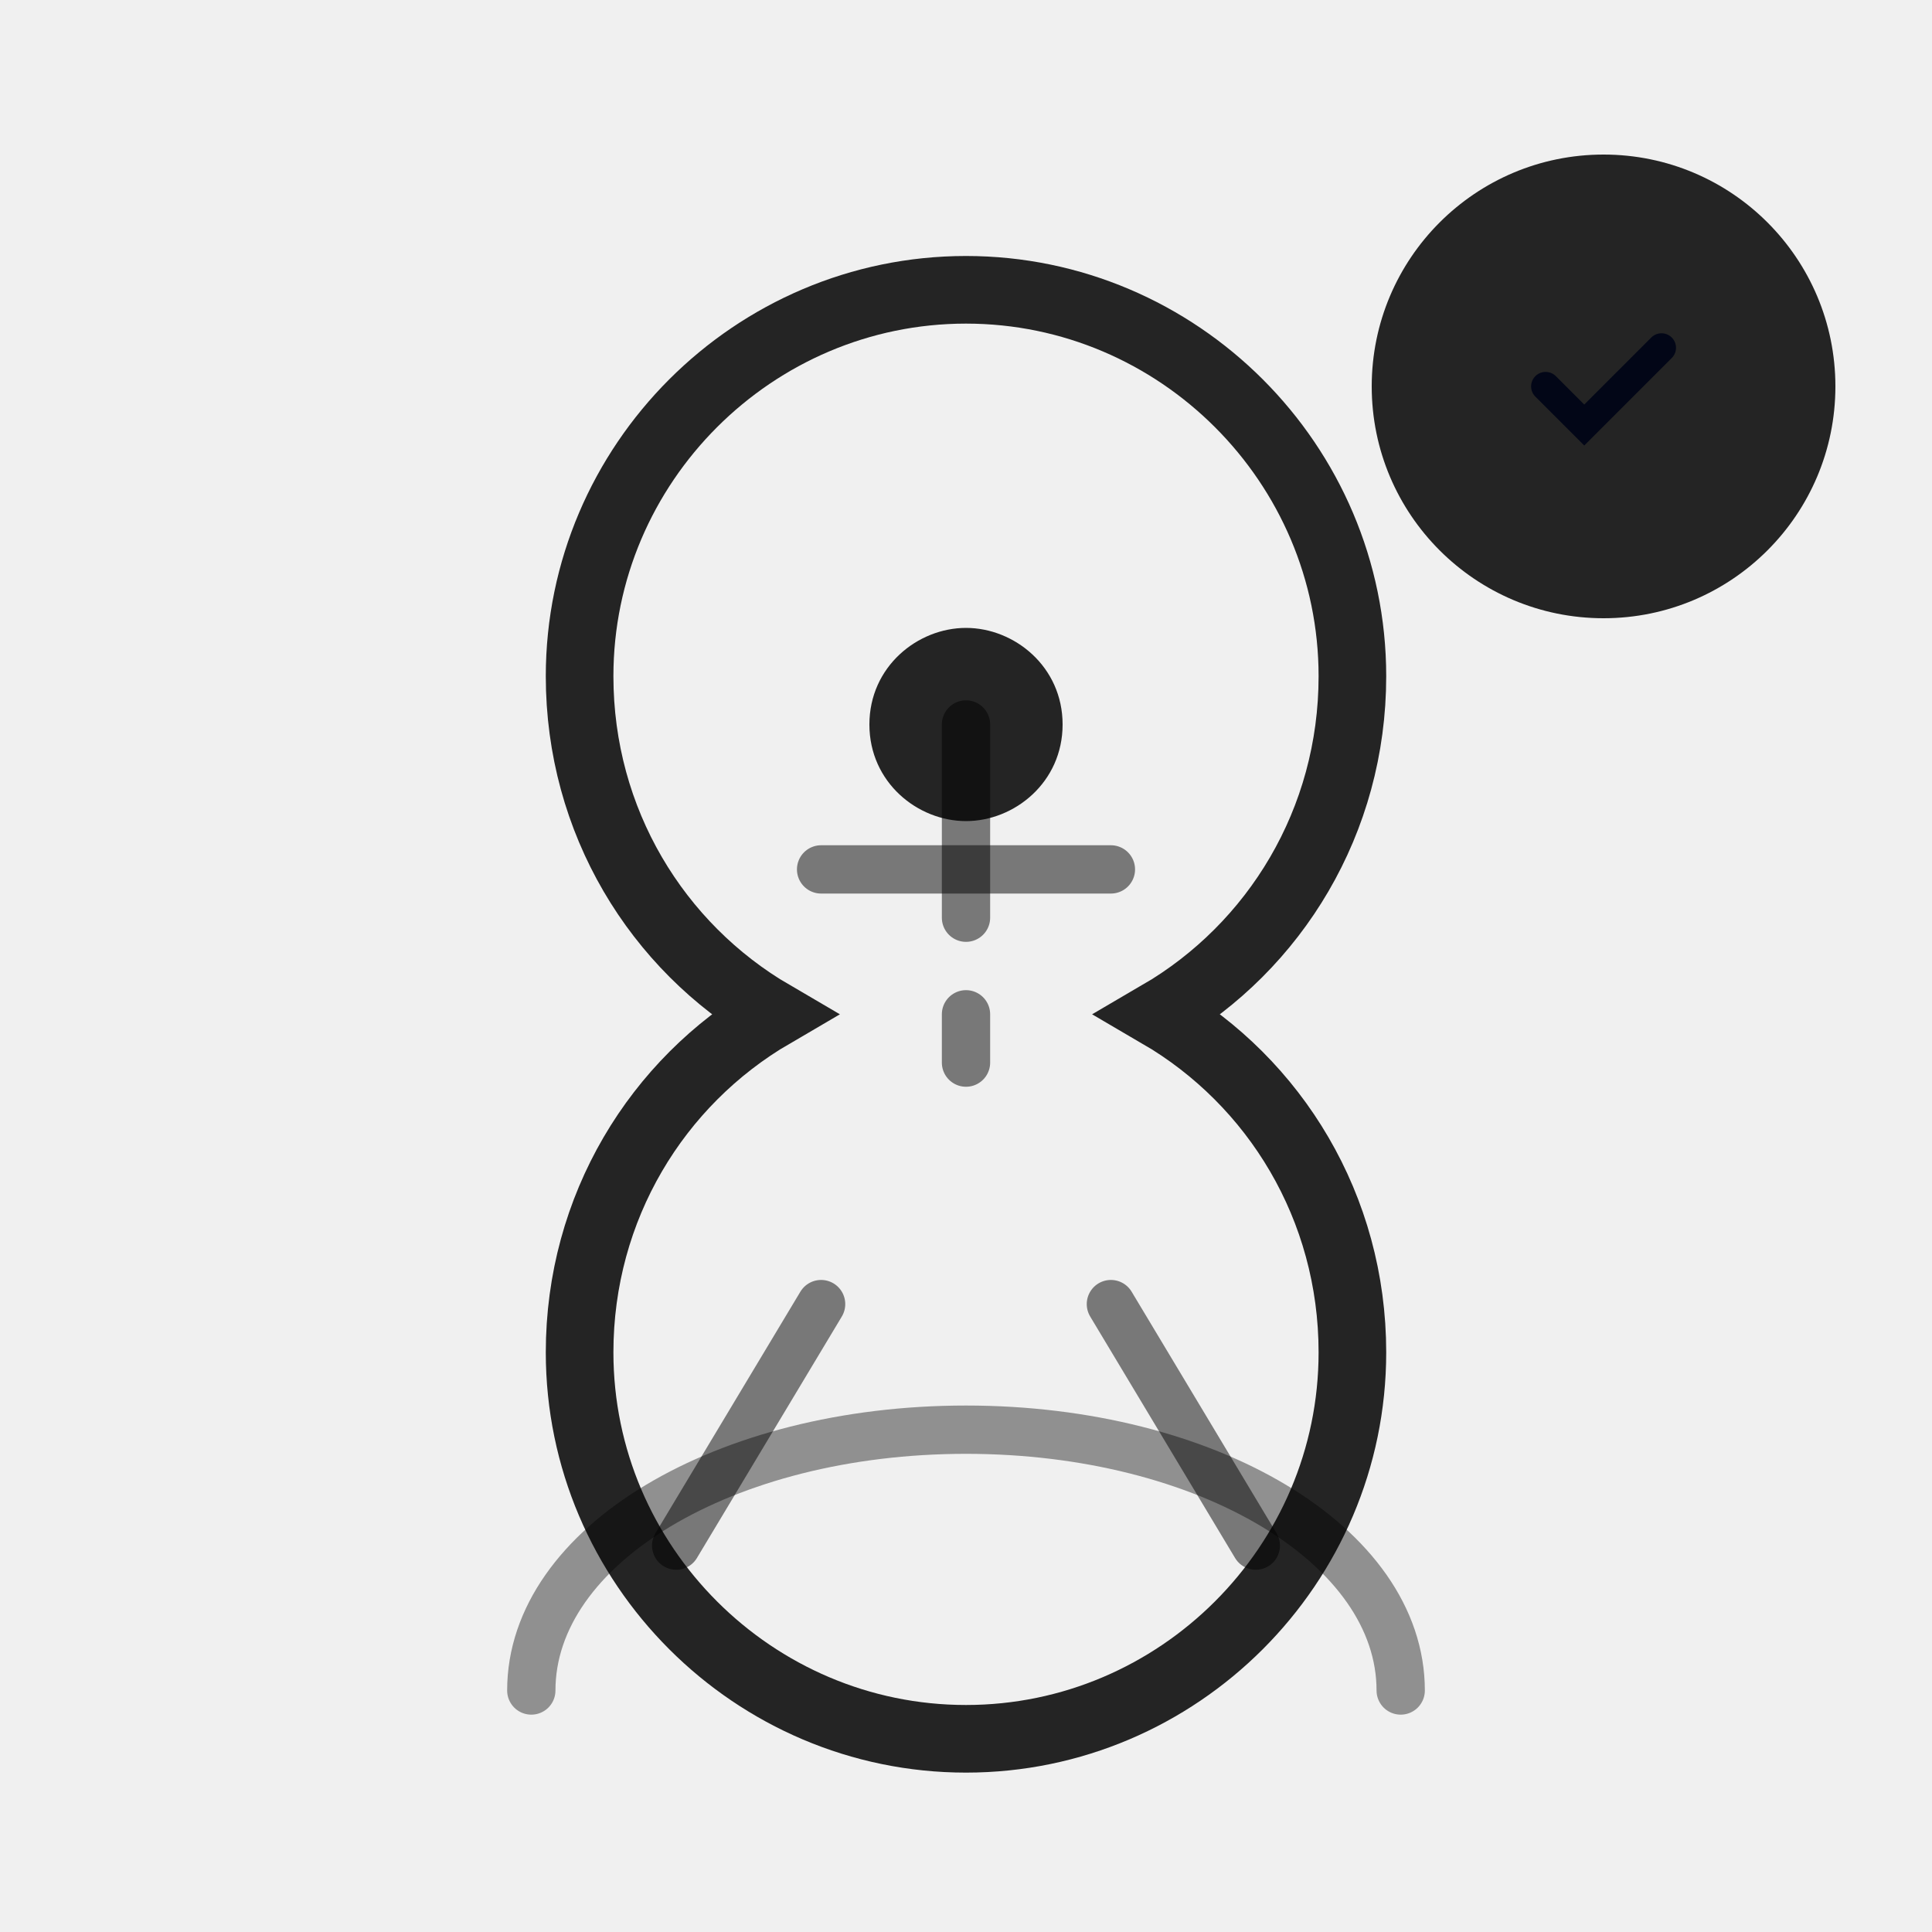
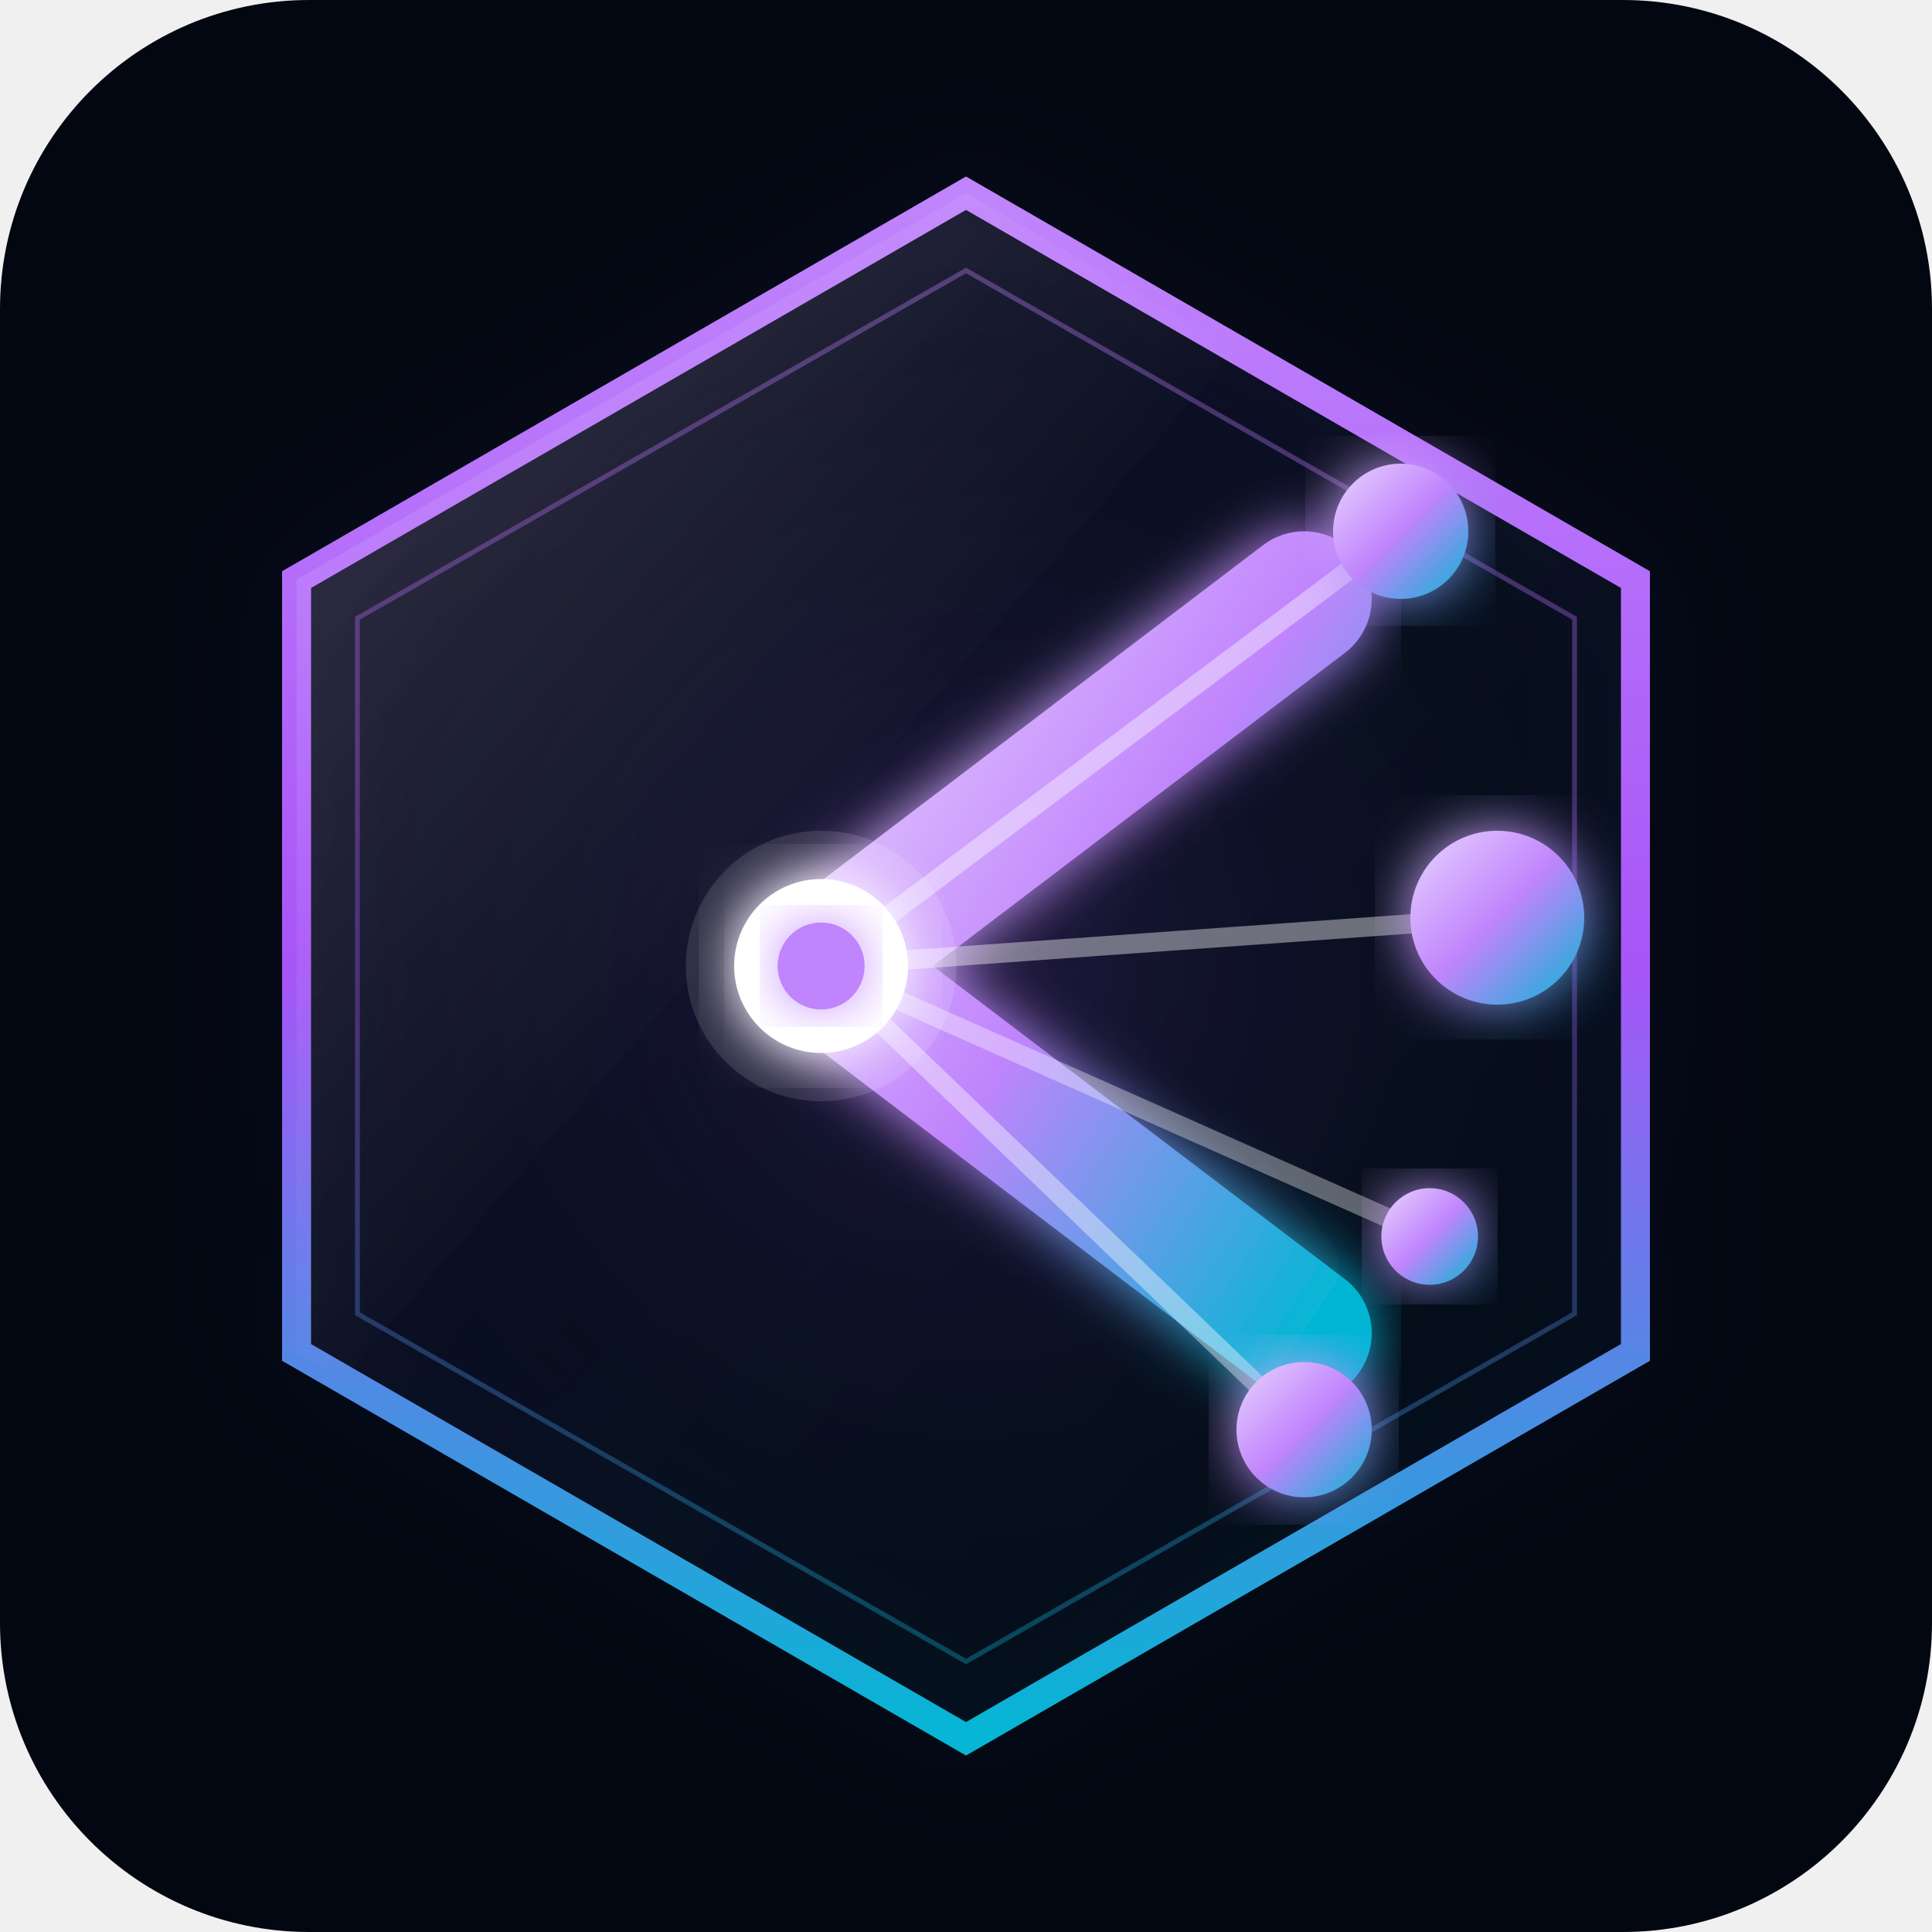
<svg xmlns="http://www.w3.org/2000/svg" viewBox="0 0 200 200">
-   <path d="M100 30c-22 0-40 18-40 40 0 15 8 28 20 35-12 7-20 20-20 35 0 22 18 40 40 40s40-18 40-40c0-15-8-28-20-35 12-7 20-20 20-35 0-22-18-40-40-40z" stroke="currentColor" stroke-width="7" fill="none" opacity="0.85" />
-   <path d="M70 160l15-25M130 160l-15-25" stroke="currentColor" stroke-width="5" stroke-linecap="round" fill="none" opacity="0.5" />
-   <path d="M55 175c0-15 20-27 45-27s45 12 45 27" stroke="currentColor" stroke-width="5" fill="none" opacity="0.4" stroke-linecap="round" />
-   <path d="M100 95v-20m0 35v-5" stroke="currentColor" stroke-width="5" stroke-linecap="round" fill="none" opacity="0.5" />
-   <path d="M85 90h30" stroke="currentColor" stroke-width="5" stroke-linecap="round" fill="none" opacity="0.5" />
-   <path d="M90 75c0-6 5-10 10-10s10 4 10 10-5 10-10 10-10-4-10-10z" fill="currentColor" opacity="0.85" />
-   <circle cx="166" cy="40" r="24" fill="currentColor" opacity="0.85" />
-   <path d="M160 40l4 4 8-8" stroke="#020617" stroke-width="3" stroke-linecap="round" fill="none" />
+   <defs>
+     <filter id="glow" x="-40%" y="-40%" width="180%" height="180%">
+       <feGaussianBlur stdDeviation="6" result="blur" />
+       <feMerge>
+         <feMergeNode in="blur" />
+         <feMergeNode in="SourceGraphic" />
+       </feMerge>
+     </filter>
+     <filter id="softGlow" x="-20%" y="-20%" width="140%" height="140%">
+       <feGaussianBlur stdDeviation="3" result="blur" />
+       <feMerge>
+         <feMergeNode in="blur" />
+         <feMergeNode in="SourceGraphic" />
+       </feMerge>
+     </filter>
+     <linearGradient id="hexGrad" x1="0%" y1="0%" x2="0%" y2="100%">
+       <stop offset="0%" stop-color="#c084fc" />
+       <stop offset="50%" stop-color="#a855f7" />
+       <stop offset="100%" stop-color="#06b6d4" />
+     </linearGradient>
+     <linearGradient id="hexFill" x1="0%" y1="0%" x2="100%" y2="100%">
+       <stop offset="0%" stop-color="#a855f7" stop-opacity="0.1" />
+       <stop offset="100%" stop-color="#06b6d4" stop-opacity="0.02" />
+     </linearGradient>
+     <linearGradient id="iconGrad" x1="0%" y1="0%" x2="100%" y2="100%">
+       <stop offset="0%" stop-color="#e9d5ff" />
+       <stop offset="50%" stop-color="#c084fc" />
+       <stop offset="100%" stop-color="#06b6d4" />
+     </linearGradient>
+     <radialGradient id="centerGlow" cx="50%" cy="50%" r="50%">
+       <stop offset="0%" stop-color="#a855f7" stop-opacity="0.15" />
+       <stop offset="100%" stop-color="#030712" stop-opacity="0" />
+     </radialGradient>
+     <linearGradient id="glassGrad" x1="0%" y1="0%" x2="100%" y2="100%">
+       <stop offset="0%" stop-color="#ffffff" stop-opacity="0.15" />
+       <stop offset="40%" stop-color="#ffffff" stop-opacity="0.01" />
+       <stop offset="40.1%" stop-color="#ffffff" stop-opacity="0" />
+       <stop offset="100%" stop-color="#ffffff" stop-opacity="0" />
+     </linearGradient>
+   </defs>
+   <rect width="100%" height="100%" fill="#030712" rx="32" />
+   <circle cx="100" cy="100" r="70" fill="url(#centerGlow)" />
+   <polygon points="100,20 169.3,60 169.3,140 100,180 30.7,140 30.7,60" fill="none" stroke="url(#hexGrad)" stroke-width="0.8" opacity="0.3" filter="url(#glow)" />
+   <polygon points="100,20 169.3,60 169.3,140 100,180 30.7,140 30.7,60" fill="url(#hexFill)" stroke="url(#hexGrad)" stroke-width="3" />
+   <polygon points="100,20 169.3,60 169.3,140 100,180 30.7,140 30.7,60" fill="url(#glassGrad)" />
+   <polygon points="100,28 163,64 163,136 100,172 37,136 37,64" fill="none" stroke="url(#hexGrad)" stroke-width="0.5" opacity="0.35" />
+   <path d="M 135,62 L 85,100 L 135,138" fill="none" stroke="url(#iconGrad)" stroke-width="14" stroke-linecap="round" stroke-linejoin="round" filter="url(#softGlow)" />
+   <line x1="85" y1="100" x2="145" y2="55" stroke="#FFFFFF" stroke-width="2" opacity="0.4" />
+   <line x1="85" y1="100" x2="155" y2="95" stroke="#FFFFFF" stroke-width="2" opacity="0.4" />
+   <line x1="85" y1="100" x2="135" y2="148" stroke="#FFFFFF" stroke-width="2" opacity="0.4" />
+   <line x1="85" y1="100" x2="148" y2="128" stroke="#FFFFFF" stroke-width="2" opacity="0.35" />
+   <circle cx="145" cy="55" r="7" fill="url(#iconGrad)" filter="url(#softGlow)" />
+   <circle cx="155" cy="95" r="9" fill="url(#iconGrad)" filter="url(#softGlow)" />
+   <circle cx="135" cy="148" r="7" fill="url(#iconGrad)" filter="url(#softGlow)" />
+   <circle cx="148" cy="128" r="5" fill="url(#iconGrad)" filter="url(#softGlow)" />
+   <circle cx="85" cy="100" r="14" fill="#FFFFFF" opacity="0.12" />
+   <circle cx="85" cy="100" r="9" fill="#FFFFFF" filter="url(#softGlow)" />
+   <circle cx="85" cy="100" r="4.5" fill="#c084fc" filter="url(#softGlow)" />
</svg>
